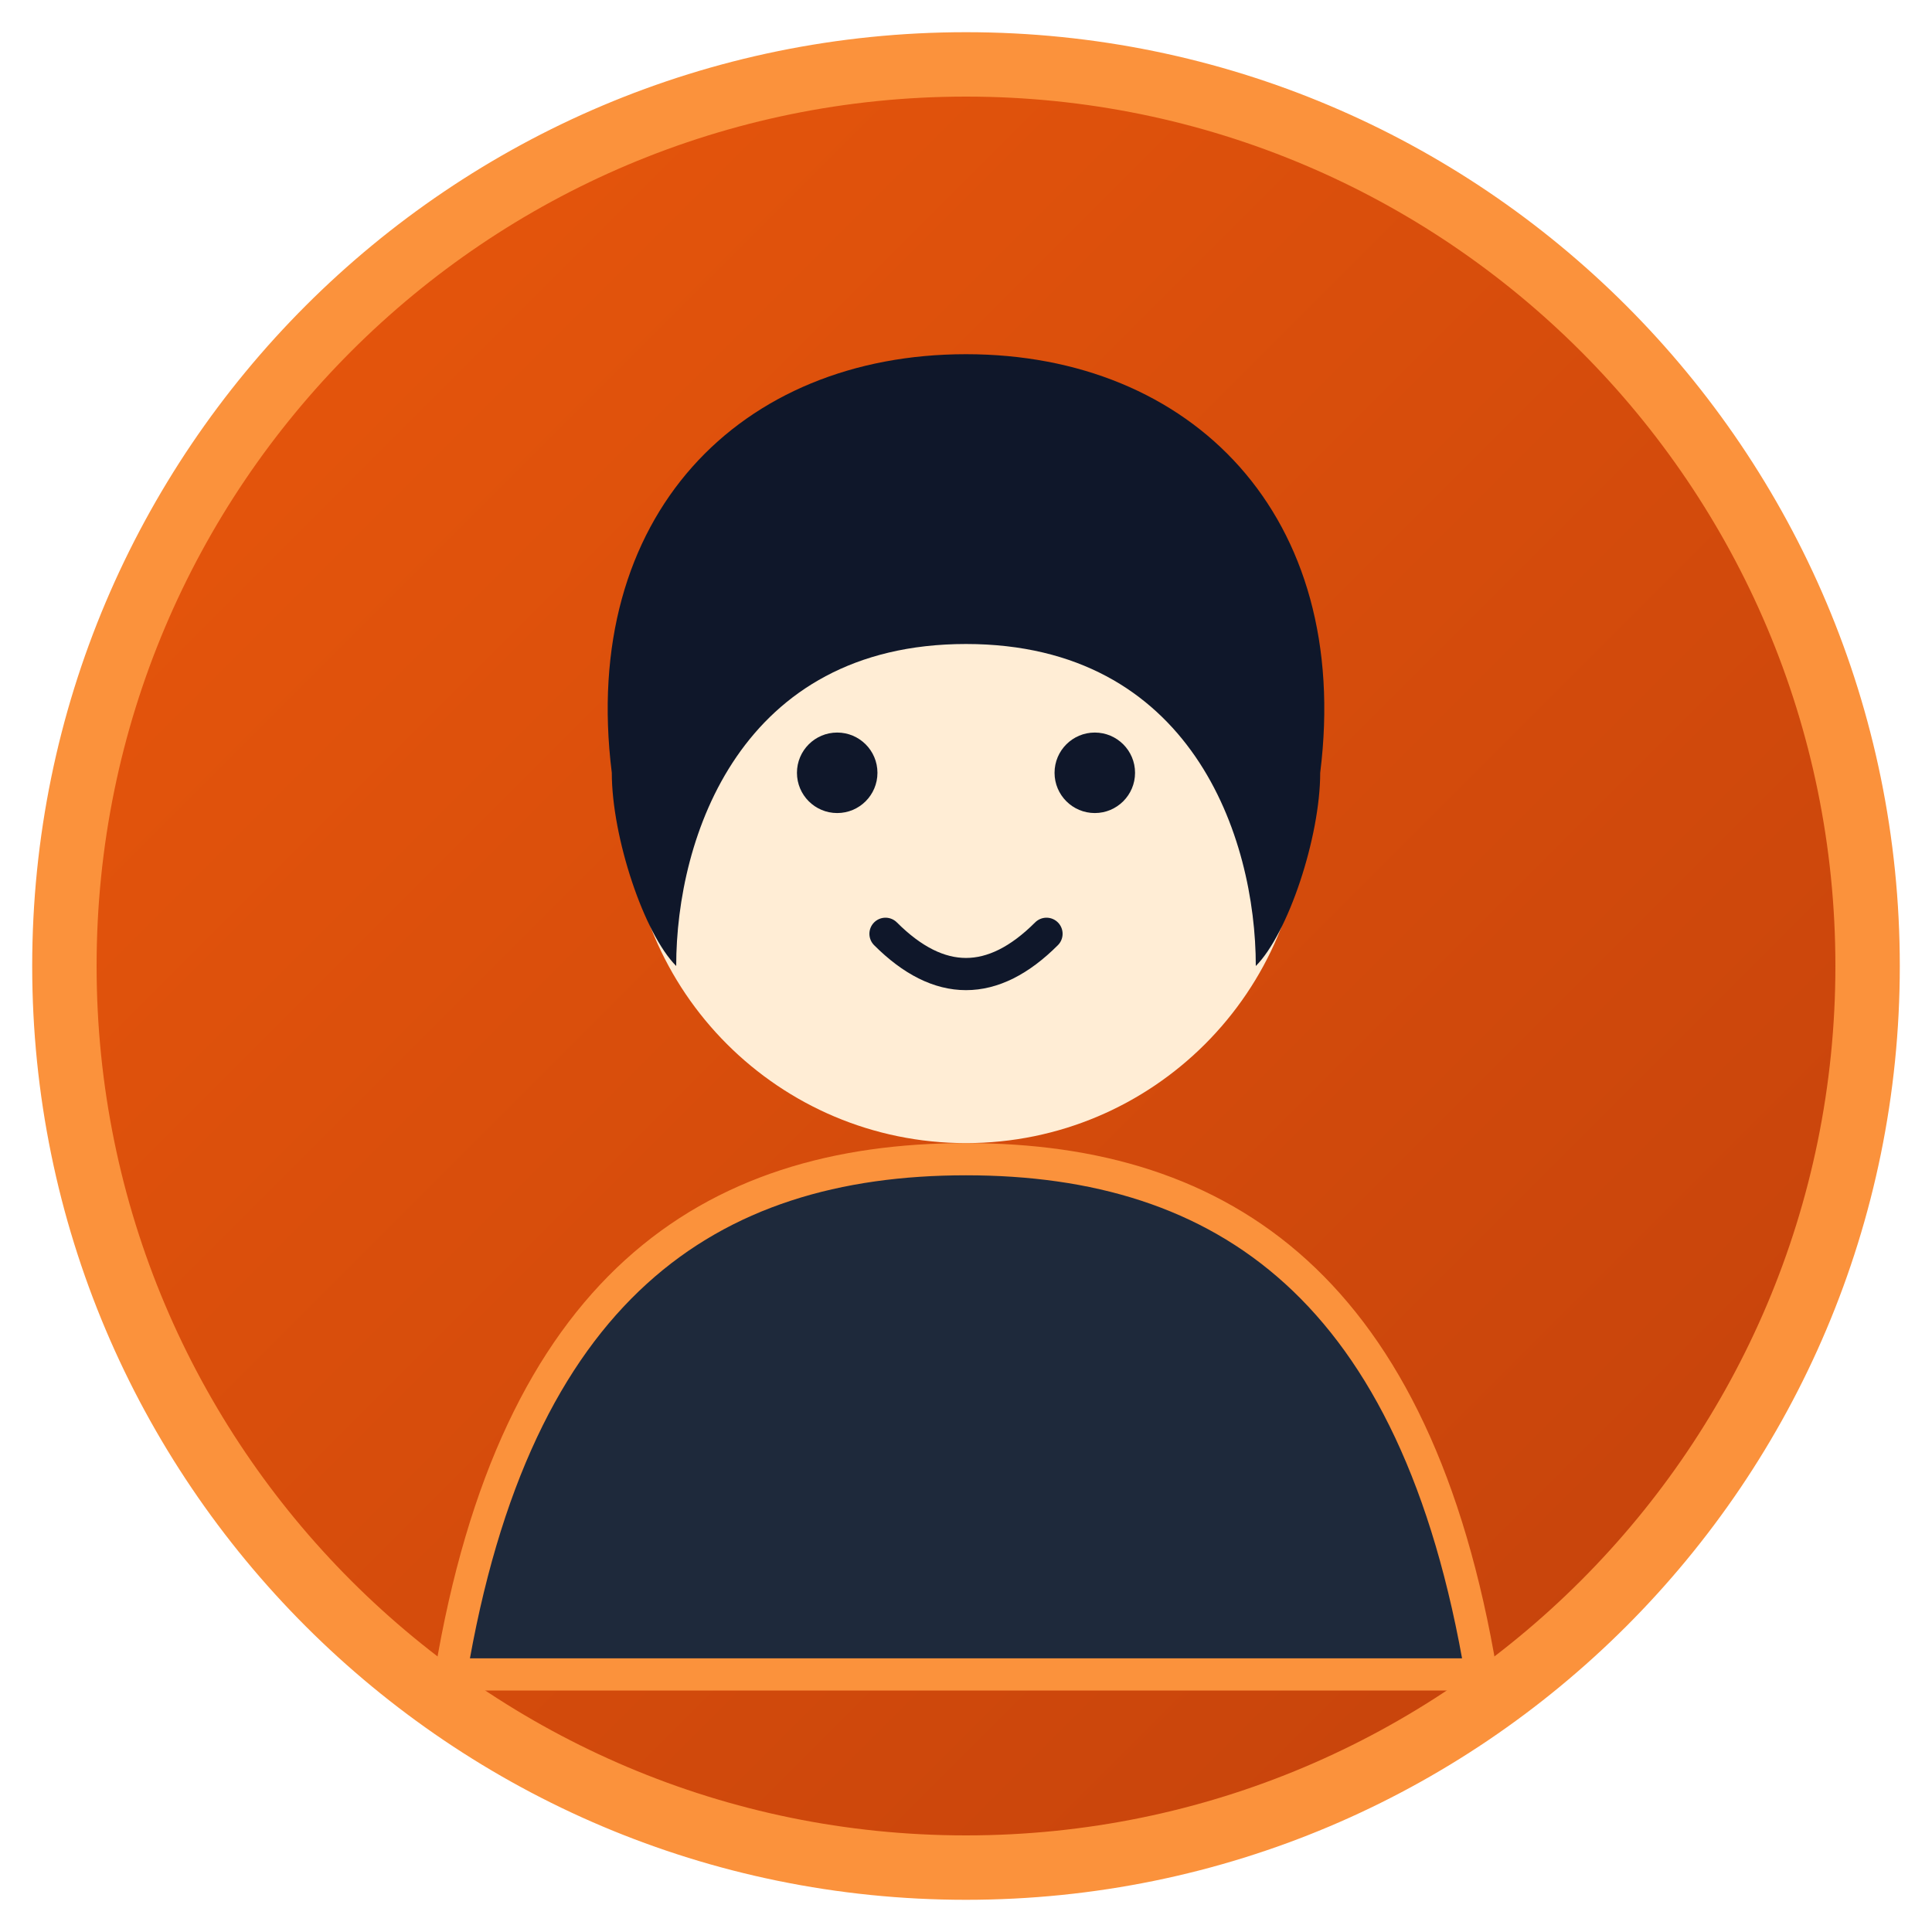
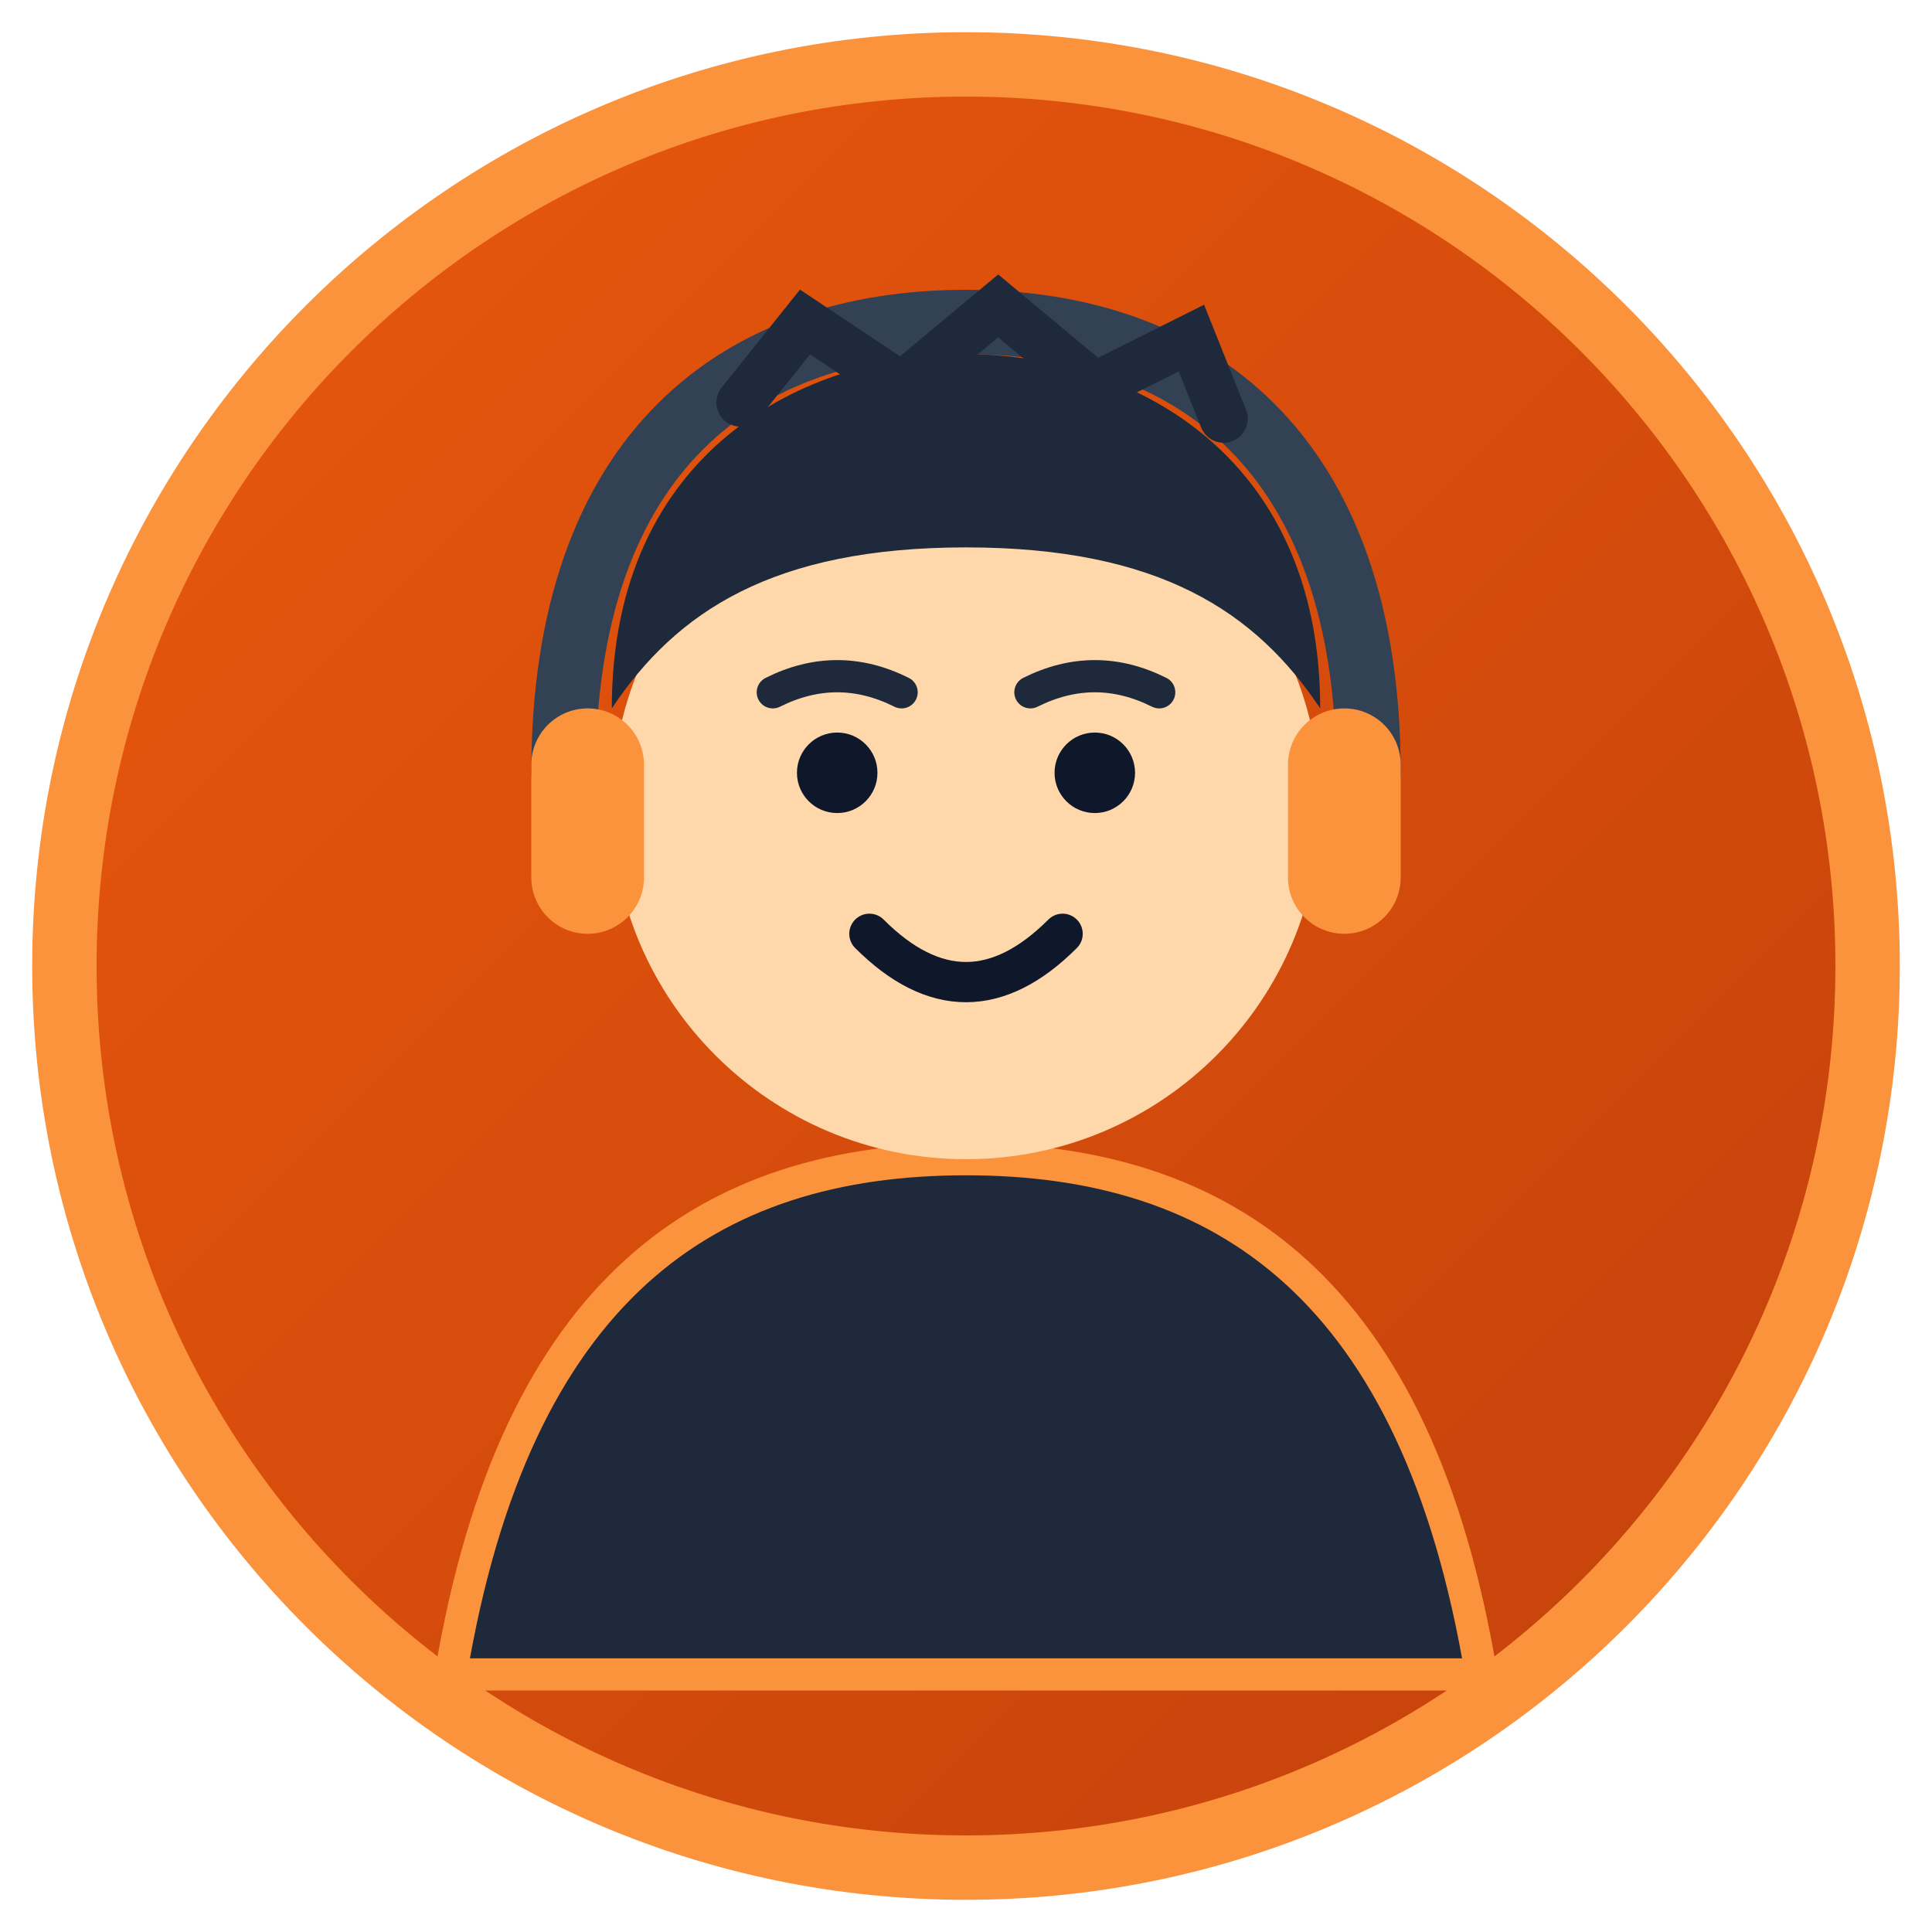
<svg xmlns="http://www.w3.org/2000/svg" viewBox="0 0 120 120" width="120" height="120" fill="none">
  <defs>
    <linearGradient id="bg4" x1="0%" y1="0%" x2="100%" y2="100%">
      <stop offset="0%" stop-color="#EA580C" />
      <stop offset="100%" stop-color="#C2410C" />
    </linearGradient>
  </defs>
  <circle cx="60" cy="60" r="56" fill="url(#bg4)" stroke="#FB923C" stroke-width="4" />
  <path d="M28 104 C32 80 44 72 60 72 C76 72 88 80 92 104 Z" fill="#1E293B" stroke="#FB923C" stroke-width="2" />
-   <circle cx="60" cy="50" r="21" fill="#FFEDD5" />
-   <path d="M38 48 C36 32 46 22 60 22 C74 22 84 32 82 48 C82 52 80 58 78 60 C78 52 74 40 60 40 C46 40 42 52 42 60 C40 58 38 52 38 48 Z" fill="#0F172A" />
+   <path d="M35 48 C35 28 46 20 60 20 C74 20 85 28 85 48" stroke="#334155" stroke-width="4" stroke-linecap="round" fill="none" />
+   <circle cx="60" cy="50" r="22" fill="#FED7AA" />
+   <path d="M38 44 C38 28 50 22 60 22 C70 22 82 28 82 44 C78 38 72 34 60 34 C48 34 42 38 38 44 Z" fill="#1E293B" />
+   <path d="M46 25 L50 20 L56 24 L62 19 L68 24 L74 21 L76 26" stroke="#1E293B" stroke-width="3" stroke-linecap="round" />
  <circle cx="52" cy="48" r="2.5" fill="#0F172A" />
  <circle cx="68" cy="48" r="2.5" fill="#0F172A" />
-   <path d="M55 58 Q60 63 65 58" stroke="#0F172A" stroke-width="2" stroke-linecap="round" fill="none" />
+   <path d="M48 43 Q52 41 56 43" stroke="#1E293B" stroke-width="2" stroke-linecap="round" fill="none" />
+   <path d="M64 43 Q68 41 72 43" stroke="#1E293B" stroke-width="2" stroke-linecap="round" fill="none" />
+   <path d="M54 58 Q60 64 66 58" stroke="#0F172A" stroke-width="2.5" stroke-linecap="round" fill="none" />
+   <rect x="33" y="44" width="7" height="14" rx="3.5" fill="#FB923C" />
+   <rect x="80" y="44" width="7" height="14" rx="3.5" fill="#FB923C" />
</svg>
